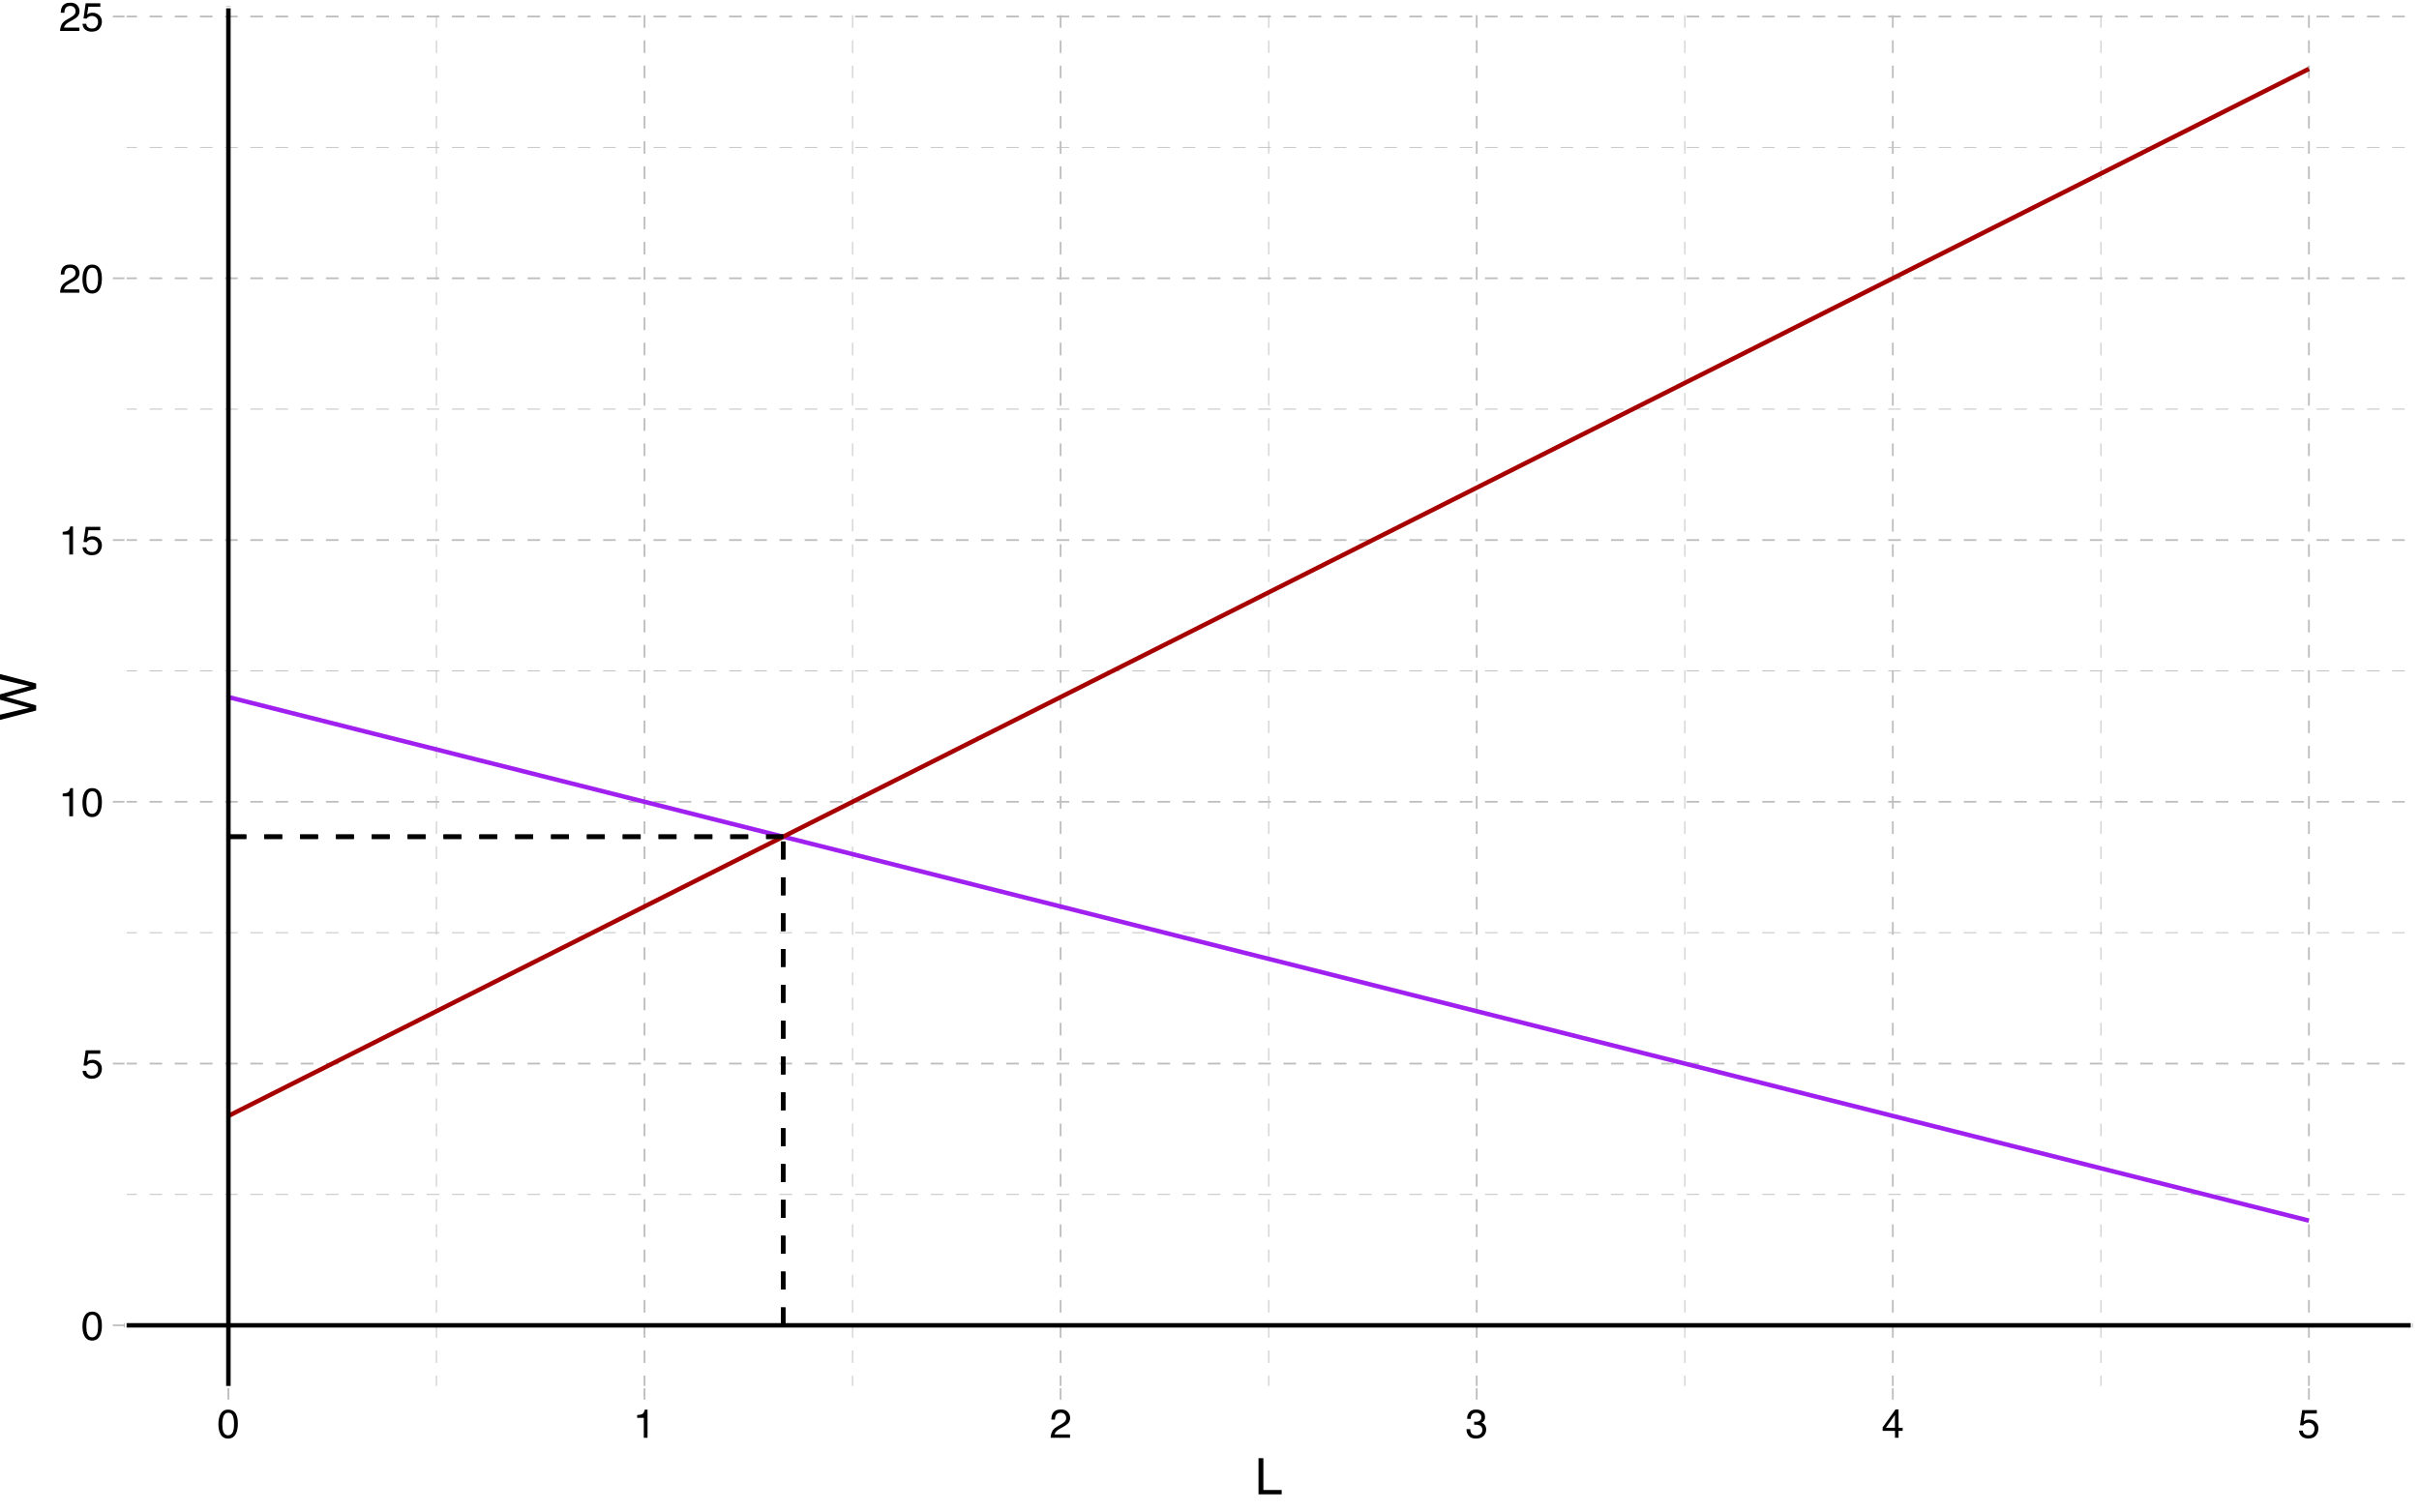
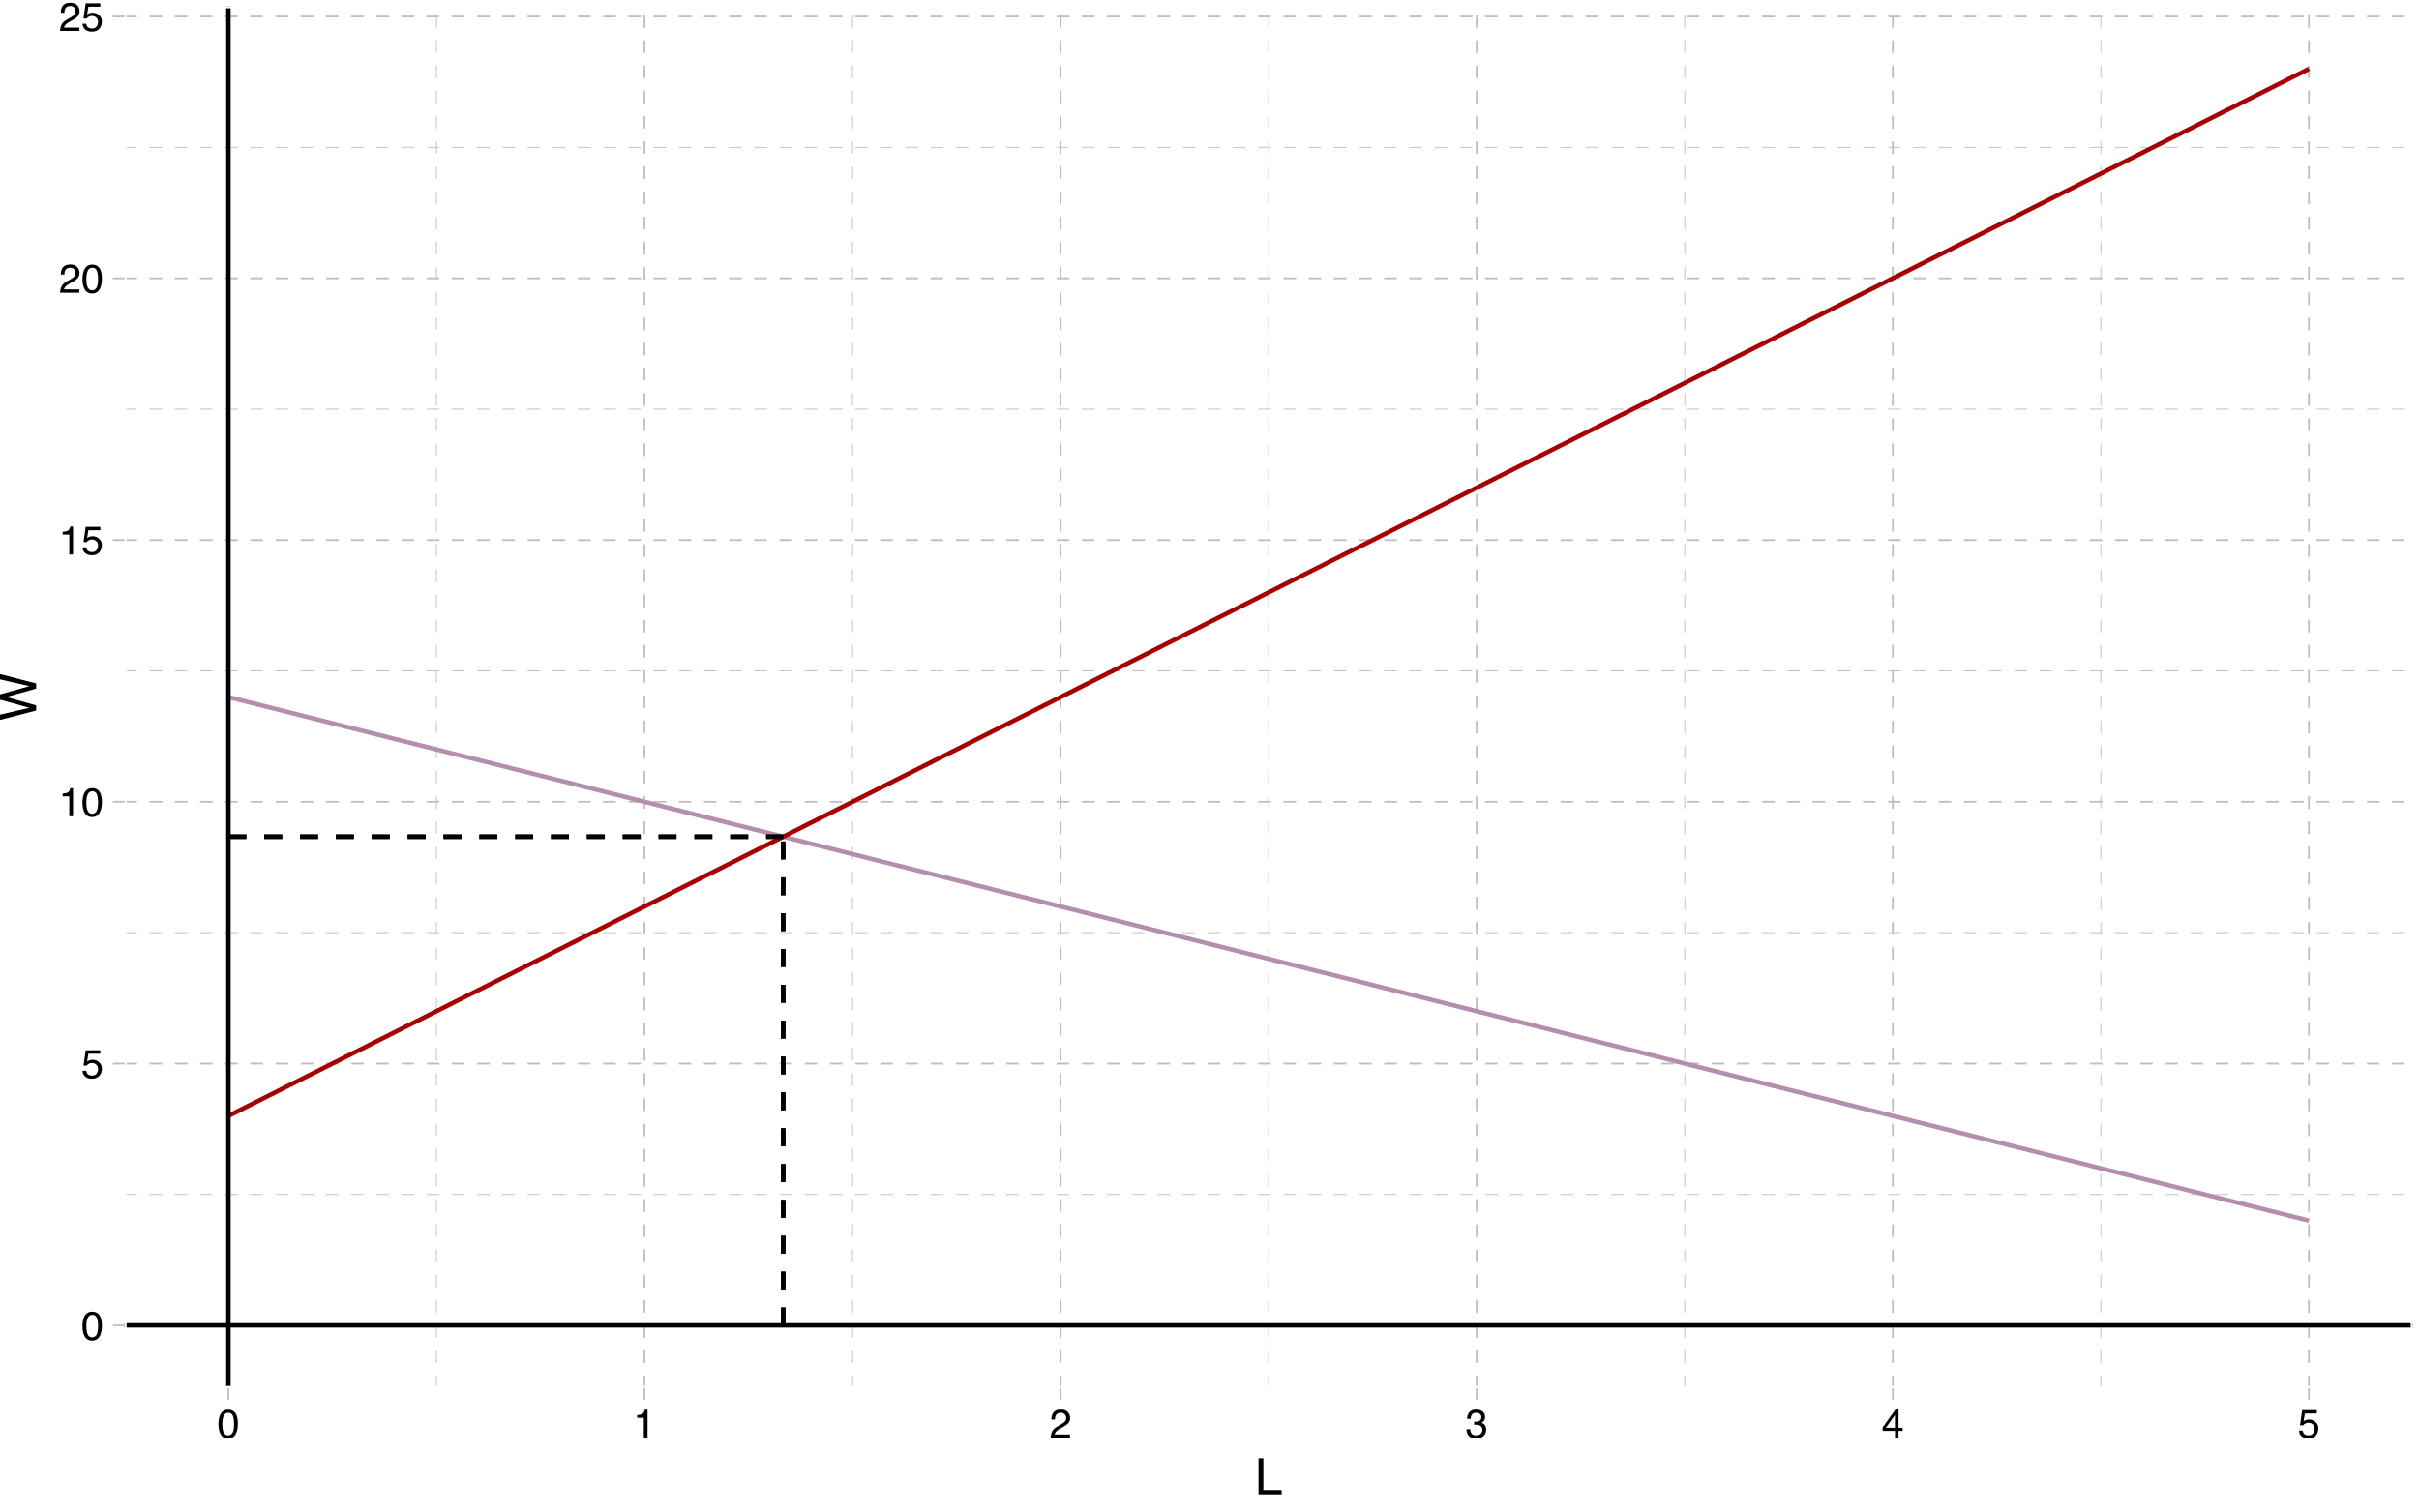
<svg xmlns="http://www.w3.org/2000/svg" xmlns:xlink="http://www.w3.org/1999/xlink" width="576pt" height="360pt" viewBox="0 0 576 360" version="1.1">
  <defs>
    <g>
      <symbol overflow="visible" id="glyph0-0">
        <path style="stroke:none;" d="M 0.312 0 L 0.312 -6.875 L 5.766 -6.875 L 5.766 0 Z M 4.906 -0.859 L 4.906 -6.016 L 1.172 -6.016 L 1.172 -0.859 Z M 4.906 -0.859 " />
      </symbol>
      <symbol overflow="visible" id="glyph0-1">
        <path style="stroke:none;" d="M 2.594 -6.703 C 3.457 -6.703 4.086 -6.348 4.484 -5.641 C 4.773 -5.086 4.922 -4.328 4.922 -3.359 C 4.922 -2.453 4.785 -1.695 4.516 -1.094 C 4.129 -0.238 3.488 0.188 2.594 0.188 C 1.781 0.188 1.18 -0.16 0.797 -0.859 C 0.461 -1.453 0.297 -2.238 0.297 -3.219 C 0.297 -3.977 0.395 -4.633 0.594 -5.188 C 0.957 -6.195 1.625 -6.703 2.594 -6.703 Z M 2.578 -0.578 C 3.016 -0.578 3.363 -0.77 3.625 -1.156 C 3.883 -1.551 4.016 -2.273 4.016 -3.328 C 4.016 -4.086 3.922 -4.711 3.734 -5.203 C 3.547 -5.703 3.18 -5.953 2.641 -5.953 C 2.148 -5.953 1.789 -5.719 1.562 -5.25 C 1.332 -4.781 1.219 -4.094 1.219 -3.188 C 1.219 -2.5 1.289 -1.945 1.438 -1.531 C 1.656 -0.895 2.035 -0.578 2.578 -0.578 Z M 2.578 -0.578 " />
      </symbol>
      <symbol overflow="visible" id="glyph0-2">
        <path style="stroke:none;" d="M 1.188 -1.703 C 1.238 -1.223 1.461 -0.895 1.859 -0.719 C 2.055 -0.625 2.285 -0.578 2.547 -0.578 C 3.047 -0.578 3.414 -0.734 3.656 -1.047 C 3.895 -1.367 4.016 -1.723 4.016 -2.109 C 4.016 -2.578 3.867 -2.938 3.578 -3.188 C 3.297 -3.445 2.957 -3.578 2.562 -3.578 C 2.27 -3.578 2.02 -3.52 1.812 -3.406 C 1.602 -3.289 1.426 -3.133 1.281 -2.938 L 0.547 -2.984 L 1.062 -6.594 L 4.547 -6.594 L 4.547 -5.781 L 1.703 -5.781 L 1.406 -3.922 C 1.562 -4.035 1.711 -4.125 1.859 -4.188 C 2.109 -4.289 2.395 -4.344 2.719 -4.344 C 3.332 -4.344 3.852 -4.141 4.281 -3.734 C 4.707 -3.336 4.922 -2.836 4.922 -2.234 C 4.922 -1.598 4.723 -1.035 4.328 -0.547 C 3.941 -0.066 3.32 0.172 2.469 0.172 C 1.914 0.172 1.43 0.02 1.016 -0.281 C 0.598 -0.594 0.363 -1.066 0.312 -1.703 Z M 1.188 -1.703 " />
      </symbol>
      <symbol overflow="visible" id="glyph0-3">
        <path style="stroke:none;" d="M 0.922 -4.75 L 0.922 -5.391 C 1.523 -5.453 1.945 -5.551 2.188 -5.688 C 2.426 -5.832 2.609 -6.164 2.734 -6.688 L 3.391 -6.688 L 3.391 0 L 2.5 0 L 2.5 -4.75 Z M 0.922 -4.75 " />
      </symbol>
      <symbol overflow="visible" id="glyph0-4">
        <path style="stroke:none;" d="M 0.297 0 C 0.328 -0.57 0.445 -1.07 0.656 -1.5 C 0.863 -1.938 1.27 -2.328 1.875 -2.672 L 2.766 -3.188 C 3.172 -3.426 3.457 -3.629 3.625 -3.797 C 3.875 -4.055 4 -4.352 4 -4.688 C 4 -5.07 3.879 -5.379 3.641 -5.609 C 3.41 -5.836 3.102 -5.953 2.719 -5.953 C 2.133 -5.953 1.734 -5.734 1.516 -5.297 C 1.398 -5.066 1.336 -4.742 1.328 -4.328 L 0.469 -4.328 C 0.477 -4.91 0.582 -5.383 0.781 -5.75 C 1.145 -6.406 1.789 -6.734 2.719 -6.734 C 3.488 -6.734 4.051 -6.523 4.406 -6.109 C 4.758 -5.691 4.938 -5.227 4.938 -4.719 C 4.938 -4.188 4.75 -3.727 4.375 -3.344 C 4.156 -3.125 3.758 -2.852 3.188 -2.531 L 2.547 -2.188 C 2.242 -2.02 2.004 -1.859 1.828 -1.703 C 1.516 -1.43 1.316 -1.129 1.234 -0.797 L 4.906 -0.797 L 4.906 0 Z M 0.297 0 " />
      </symbol>
      <symbol overflow="visible" id="glyph0-5">
        <path style="stroke:none;" d="M 2.484 0.188 C 1.691 0.188 1.117 -0.031 0.766 -0.469 C 0.41 -0.906 0.234 -1.438 0.234 -2.062 L 1.109 -2.062 C 1.148 -1.625 1.234 -1.305 1.359 -1.109 C 1.578 -0.754 1.969 -0.578 2.531 -0.578 C 2.977 -0.578 3.336 -0.695 3.609 -0.938 C 3.879 -1.176 4.016 -1.484 4.016 -1.859 C 4.016 -2.316 3.867 -2.641 3.578 -2.828 C 3.297 -3.016 2.906 -3.109 2.406 -3.109 C 2.352 -3.109 2.297 -3.102 2.234 -3.094 C 2.18 -3.094 2.125 -3.094 2.062 -3.094 L 2.062 -3.844 C 2.145 -3.832 2.219 -3.82 2.281 -3.812 C 2.344 -3.812 2.406 -3.812 2.469 -3.812 C 2.789 -3.812 3.051 -3.863 3.25 -3.969 C 3.602 -4.145 3.781 -4.457 3.781 -4.906 C 3.781 -5.238 3.66 -5.492 3.422 -5.672 C 3.191 -5.859 2.914 -5.953 2.594 -5.953 C 2.031 -5.953 1.645 -5.766 1.438 -5.391 C 1.312 -5.18 1.242 -4.883 1.234 -4.5 L 0.391 -4.5 C 0.391 -5 0.492 -5.426 0.703 -5.781 C 1.047 -6.406 1.648 -6.719 2.516 -6.719 C 3.191 -6.719 3.719 -6.562 4.094 -6.25 C 4.469 -5.945 4.656 -5.508 4.656 -4.938 C 4.656 -4.52 4.547 -4.188 4.328 -3.938 C 4.191 -3.781 4.016 -3.656 3.797 -3.562 C 4.148 -3.469 4.426 -3.281 4.625 -3 C 4.82 -2.719 4.922 -2.379 4.922 -1.984 C 4.922 -1.348 4.707 -0.828 4.281 -0.422 C 3.863 -0.016 3.266 0.188 2.484 0.188 Z M 2.484 0.188 " />
      </symbol>
      <symbol overflow="visible" id="glyph0-6">
        <path style="stroke:none;" d="M 3.172 -2.375 L 3.172 -5.422 L 1.016 -2.375 Z M 3.188 0 L 3.188 -1.641 L 0.25 -1.641 L 0.25 -2.469 L 3.312 -6.734 L 4.031 -6.734 L 4.031 -2.375 L 5.016 -2.375 L 5.016 -1.641 L 4.031 -1.641 L 4.031 0 Z M 3.188 0 " />
      </symbol>
      <symbol overflow="visible" id="glyph1-0">
        <path style="stroke:none;" d="M 0.391 0 L 0.391 -8.609 L 7.219 -8.609 L 7.219 0 Z M 6.141 -1.078 L 6.141 -7.531 L 1.469 -7.531 L 1.469 -1.078 Z M 6.141 -1.078 " />
      </symbol>
      <symbol overflow="visible" id="glyph1-1">
        <path style="stroke:none;" d="M 0.922 -8.609 L 2.078 -8.609 L 2.078 -1.031 L 6.438 -1.031 L 6.438 0 L 0.922 0 Z M 0.922 -8.609 " />
      </symbol>
      <symbol overflow="visible" id="glyph2-0">
        <path style="stroke:none;" d="M 0 -0.391 L -8.609 -0.391 L -8.609 -7.219 L 0 -7.219 Z M -1.078 -6.141 L -7.531 -6.141 L -7.531 -1.469 L -1.078 -1.469 Z M -1.078 -6.141 " />
      </symbol>
      <symbol overflow="visible" id="glyph2-1">
        <path style="stroke:none;" d="M -8.609 -1.484 L -1.609 -3.109 L -8.609 -5.047 L -8.609 -6.312 L -1.609 -8.266 L -8.609 -9.891 L -8.609 -11.156 L 0 -8.906 L 0 -7.672 L -7.141 -5.688 L 0 -3.688 L 0 -2.469 L -8.609 -0.219 Z M -8.609 -1.484 " />
      </symbol>
    </g>
    <clipPath id="clip1">
      <path d="M 29.609 1.441 L 574.559 1.441 L 574.559 330.617 L 29.609 330.617 Z M 29.609 1.441 " />
    </clipPath>
    <clipPath id="clip2">
      <path d="M 29.609 284 L 574.559 284 L 574.559 285 L 29.609 285 Z M 29.609 284 " />
    </clipPath>
    <clipPath id="clip3">
      <path d="M 29.609 222 L 574.559 222 L 574.559 223 L 29.609 223 Z M 29.609 222 " />
    </clipPath>
    <clipPath id="clip4">
      <path d="M 29.609 159 L 574.559 159 L 574.559 160 L 29.609 160 Z M 29.609 159 " />
    </clipPath>
    <clipPath id="clip5">
      <path d="M 29.609 97 L 574.559 97 L 574.559 98 L 29.609 98 Z M 29.609 97 " />
    </clipPath>
    <clipPath id="clip6">
      <path d="M 29.609 35 L 574.559 35 L 574.559 36 L 29.609 36 Z M 29.609 35 " />
    </clipPath>
    <clipPath id="clip7">
      <path d="M 103 1.441 L 105 1.441 L 105 330.617 L 103 330.617 Z M 103 1.441 " />
    </clipPath>
    <clipPath id="clip8">
      <path d="M 202 1.441 L 204 1.441 L 204 330.617 L 202 330.617 Z M 202 1.441 " />
    </clipPath>
    <clipPath id="clip9">
      <path d="M 301 1.441 L 303 1.441 L 303 330.617 L 301 330.617 Z M 301 1.441 " />
    </clipPath>
    <clipPath id="clip10">
      <path d="M 401 1.441 L 402 1.441 L 402 330.617 L 401 330.617 Z M 401 1.441 " />
    </clipPath>
    <clipPath id="clip11">
      <path d="M 500 1.441 L 501 1.441 L 501 330.617 L 500 330.617 Z M 500 1.441 " />
    </clipPath>
    <clipPath id="clip12">
      <path d="M 29.609 315 L 574.559 315 L 574.559 316 L 29.609 316 Z M 29.609 315 " />
    </clipPath>
    <clipPath id="clip13">
      <path d="M 29.609 253 L 574.559 253 L 574.559 254 L 29.609 254 Z M 29.609 253 " />
    </clipPath>
    <clipPath id="clip14">
      <path d="M 29.609 190 L 574.559 190 L 574.559 192 L 29.609 192 Z M 29.609 190 " />
    </clipPath>
    <clipPath id="clip15">
      <path d="M 29.609 128 L 574.559 128 L 574.559 129 L 29.609 129 Z M 29.609 128 " />
    </clipPath>
    <clipPath id="clip16">
      <path d="M 29.609 66 L 574.559 66 L 574.559 67 L 29.609 67 Z M 29.609 66 " />
    </clipPath>
    <clipPath id="clip17">
      <path d="M 29.609 3 L 574.559 3 L 574.559 5 L 29.609 5 Z M 29.609 3 " />
    </clipPath>
    <clipPath id="clip18">
      <path d="M 54 1.441 L 55 1.441 L 55 330.617 L 54 330.617 Z M 54 1.441 " />
    </clipPath>
    <clipPath id="clip19">
      <path d="M 153 1.441 L 154 1.441 L 154 330.617 L 153 330.617 Z M 153 1.441 " />
    </clipPath>
    <clipPath id="clip20">
      <path d="M 252 1.441 L 253 1.441 L 253 330.617 L 252 330.617 Z M 252 1.441 " />
    </clipPath>
    <clipPath id="clip21">
      <path d="M 351 1.441 L 352 1.441 L 352 330.617 L 351 330.617 Z M 351 1.441 " />
    </clipPath>
    <clipPath id="clip22">
      <path d="M 450 1.441 L 451 1.441 L 451 330.617 L 450 330.617 Z M 450 1.441 " />
    </clipPath>
    <clipPath id="clip23">
      <path d="M 549 1.441 L 551 1.441 L 551 330.617 L 549 330.617 Z M 549 1.441 " />
    </clipPath>
    <clipPath id="clip24">
      <path d="M 53 1.441 L 55 1.441 L 55 330.617 L 53 330.617 Z M 53 1.441 " />
    </clipPath>
    <clipPath id="clip25">
      <path d="M 29.609 315 L 574.559 315 L 574.559 317 L 29.609 317 Z M 29.609 315 " />
    </clipPath>
    <clipPath id="clip26">
      <path d="M 29.609 1.441 L 574.559 1.441 L 574.559 330.617 L 29.609 330.617 Z M 29.609 1.441 " />
    </clipPath>
  </defs>
-   <g id="surface154">
+   <g id="surface94">
    <rect x="0" y="0" width="576" height="360" style="fill:rgb(100%,100%,100%);fill-opacity:1;stroke:none;" />
    <rect x="0" y="0" width="576" height="360" style="fill:rgb(100%,100%,100%);fill-opacity:1;stroke:none;" />
    <g clip-path="url(#clip1)" clip-rule="nonzero">
      <path style="fill:none;stroke-width:1.067;stroke-linecap:round;stroke-linejoin:round;stroke:rgb(100%,100%,100%);stroke-opacity:1;stroke-miterlimit:10;" d="M 29.609 330.617 L 574.559 330.617 L 574.559 1.441 L 29.609 1.441 Z M 29.609 330.617 " />
    </g>
    <g clip-path="url(#clip2)" clip-rule="nonzero">
      <path style="fill:none;stroke-width:0.213;stroke-linecap:butt;stroke-linejoin:round;stroke:rgb(74.51%,74.51%,74.51%);stroke-opacity:1;stroke-dasharray:3,3;stroke-miterlimit:10;" d="M 29.609 284.484 L 574.559 284.484 " />
    </g>
    <g clip-path="url(#clip3)" clip-rule="nonzero">
      <path style="fill:none;stroke-width:0.213;stroke-linecap:butt;stroke-linejoin:round;stroke:rgb(74.51%,74.51%,74.51%);stroke-opacity:1;stroke-dasharray:3,3;stroke-miterlimit:10;" d="M 29.609 222.137 L 574.559 222.137 " />
    </g>
    <g clip-path="url(#clip4)" clip-rule="nonzero">
      <path style="fill:none;stroke-width:0.213;stroke-linecap:butt;stroke-linejoin:round;stroke:rgb(74.51%,74.51%,74.51%);stroke-opacity:1;stroke-dasharray:3,3;stroke-miterlimit:10;" d="M 29.609 159.793 L 574.559 159.793 " />
    </g>
    <g clip-path="url(#clip5)" clip-rule="nonzero">
      <path style="fill:none;stroke-width:0.213;stroke-linecap:butt;stroke-linejoin:round;stroke:rgb(74.51%,74.51%,74.51%);stroke-opacity:1;stroke-dasharray:3,3;stroke-miterlimit:10;" d="M 29.609 97.449 L 574.559 97.449 " />
    </g>
    <g clip-path="url(#clip6)" clip-rule="nonzero">
      <path style="fill:none;stroke-width:0.213;stroke-linecap:butt;stroke-linejoin:round;stroke:rgb(74.51%,74.51%,74.51%);stroke-opacity:1;stroke-dasharray:3,3;stroke-miterlimit:10;" d="M 29.609 35.105 L 574.559 35.105 " />
    </g>
    <g clip-path="url(#clip7)" clip-rule="nonzero">
      <path style="fill:none;stroke-width:0.213;stroke-linecap:butt;stroke-linejoin:round;stroke:rgb(74.51%,74.51%,74.51%);stroke-opacity:1;stroke-dasharray:3,3;stroke-miterlimit:10;" d="M 103.922 330.617 L 103.922 1.441 " />
    </g>
    <g clip-path="url(#clip8)" clip-rule="nonzero">
      <path style="fill:none;stroke-width:0.213;stroke-linecap:butt;stroke-linejoin:round;stroke:rgb(74.51%,74.51%,74.51%);stroke-opacity:1;stroke-dasharray:3,3;stroke-miterlimit:10;" d="M 203.004 330.617 L 203.004 1.441 " />
    </g>
    <g clip-path="url(#clip9)" clip-rule="nonzero">
      <path style="fill:none;stroke-width:0.213;stroke-linecap:butt;stroke-linejoin:round;stroke:rgb(74.51%,74.51%,74.51%);stroke-opacity:1;stroke-dasharray:3,3;stroke-miterlimit:10;" d="M 302.086 330.617 L 302.086 1.441 " />
    </g>
    <g clip-path="url(#clip10)" clip-rule="nonzero">
      <path style="fill:none;stroke-width:0.213;stroke-linecap:butt;stroke-linejoin:round;stroke:rgb(74.51%,74.51%,74.51%);stroke-opacity:1;stroke-dasharray:3,3;stroke-miterlimit:10;" d="M 401.168 330.617 L 401.168 1.441 " />
    </g>
    <g clip-path="url(#clip11)" clip-rule="nonzero">
      <path style="fill:none;stroke-width:0.213;stroke-linecap:butt;stroke-linejoin:round;stroke:rgb(74.51%,74.51%,74.51%);stroke-opacity:1;stroke-dasharray:3,3;stroke-miterlimit:10;" d="M 500.25 330.617 L 500.25 1.441 " />
    </g>
    <g clip-path="url(#clip12)" clip-rule="nonzero">
      <path style="fill:none;stroke-width:0.427;stroke-linecap:butt;stroke-linejoin:round;stroke:rgb(74.51%,74.51%,74.51%);stroke-opacity:1;stroke-dasharray:3,3;stroke-miterlimit:10;" d="M 29.609 315.656 L 574.559 315.656 " />
    </g>
    <g clip-path="url(#clip13)" clip-rule="nonzero">
      <path style="fill:none;stroke-width:0.427;stroke-linecap:butt;stroke-linejoin:round;stroke:rgb(74.51%,74.51%,74.51%);stroke-opacity:1;stroke-dasharray:3,3;stroke-miterlimit:10;" d="M 29.609 253.312 L 574.559 253.312 " />
    </g>
    <g clip-path="url(#clip14)" clip-rule="nonzero">
      <path style="fill:none;stroke-width:0.427;stroke-linecap:butt;stroke-linejoin:round;stroke:rgb(74.51%,74.51%,74.51%);stroke-opacity:1;stroke-dasharray:3,3;stroke-miterlimit:10;" d="M 29.609 190.965 L 574.559 190.965 " />
    </g>
    <g clip-path="url(#clip15)" clip-rule="nonzero">
      <path style="fill:none;stroke-width:0.427;stroke-linecap:butt;stroke-linejoin:round;stroke:rgb(74.51%,74.51%,74.51%);stroke-opacity:1;stroke-dasharray:3,3;stroke-miterlimit:10;" d="M 29.609 128.621 L 574.559 128.621 " />
    </g>
    <g clip-path="url(#clip16)" clip-rule="nonzero">
      <path style="fill:none;stroke-width:0.427;stroke-linecap:butt;stroke-linejoin:round;stroke:rgb(74.51%,74.51%,74.51%);stroke-opacity:1;stroke-dasharray:3,3;stroke-miterlimit:10;" d="M 29.609 66.277 L 574.559 66.277 " />
    </g>
    <g clip-path="url(#clip17)" clip-rule="nonzero">
      <path style="fill:none;stroke-width:0.427;stroke-linecap:butt;stroke-linejoin:round;stroke:rgb(74.51%,74.51%,74.51%);stroke-opacity:1;stroke-dasharray:3,3;stroke-miterlimit:10;" d="M 29.609 3.934 L 574.559 3.934 " />
    </g>
    <g clip-path="url(#clip18)" clip-rule="nonzero">
      <path style="fill:none;stroke-width:0.427;stroke-linecap:butt;stroke-linejoin:round;stroke:rgb(74.51%,74.51%,74.51%);stroke-opacity:1;stroke-dasharray:3,3;stroke-miterlimit:10;" d="M 54.383 330.617 L 54.383 1.441 " />
    </g>
    <g clip-path="url(#clip19)" clip-rule="nonzero">
      <path style="fill:none;stroke-width:0.427;stroke-linecap:butt;stroke-linejoin:round;stroke:rgb(74.51%,74.51%,74.51%);stroke-opacity:1;stroke-dasharray:3,3;stroke-miterlimit:10;" d="M 153.465 330.617 L 153.465 1.441 " />
    </g>
    <g clip-path="url(#clip20)" clip-rule="nonzero">
      <path style="fill:none;stroke-width:0.427;stroke-linecap:butt;stroke-linejoin:round;stroke:rgb(74.51%,74.51%,74.51%);stroke-opacity:1;stroke-dasharray:3,3;stroke-miterlimit:10;" d="M 252.543 330.617 L 252.543 1.441 " />
    </g>
    <g clip-path="url(#clip21)" clip-rule="nonzero">
      <path style="fill:none;stroke-width:0.427;stroke-linecap:butt;stroke-linejoin:round;stroke:rgb(74.51%,74.51%,74.51%);stroke-opacity:1;stroke-dasharray:3,3;stroke-miterlimit:10;" d="M 351.625 330.617 L 351.625 1.441 " />
    </g>
    <g clip-path="url(#clip22)" clip-rule="nonzero">
      <path style="fill:none;stroke-width:0.427;stroke-linecap:butt;stroke-linejoin:round;stroke:rgb(74.51%,74.51%,74.51%);stroke-opacity:1;stroke-dasharray:3,3;stroke-miterlimit:10;" d="M 450.707 330.617 L 450.707 1.441 " />
    </g>
    <g clip-path="url(#clip23)" clip-rule="nonzero">
      <path style="fill:none;stroke-width:0.427;stroke-linecap:butt;stroke-linejoin:round;stroke:rgb(74.51%,74.51%,74.51%);stroke-opacity:1;stroke-dasharray:3,3;stroke-miterlimit:10;" d="M 549.789 330.617 L 549.789 1.441 " />
    </g>
-     <path style="fill:none;stroke-width:1.067;stroke-linecap:butt;stroke-linejoin:round;stroke:rgb(62.745%,12.549%,94.118%);stroke-opacity:1;stroke-miterlimit:10;" d="M 54.383 166.027 L 59.336 167.277 L 69.242 169.77 L 74.199 171.016 L 79.152 172.262 L 84.105 173.512 L 89.059 174.758 L 94.016 176.004 L 103.922 178.496 L 108.875 179.746 L 113.832 180.992 L 128.691 184.73 L 133.648 185.98 L 148.508 189.719 L 153.465 190.965 L 158.418 192.215 L 168.324 194.707 L 173.281 195.953 L 178.234 197.199 L 183.188 198.449 L 188.141 199.695 L 193.098 200.941 L 203.004 203.434 L 207.957 204.684 L 212.91 205.93 L 217.867 207.176 L 227.773 209.668 L 232.727 210.918 L 237.684 212.164 L 252.543 215.902 L 257.5 217.152 L 272.359 220.891 L 277.316 222.137 L 282.27 223.387 L 292.176 225.879 L 297.133 227.125 L 302.086 228.375 L 311.992 230.867 L 316.949 232.113 L 321.902 233.359 L 326.855 234.609 L 331.809 235.855 L 336.766 237.102 L 346.672 239.594 L 351.625 240.844 L 356.582 242.09 L 371.441 245.828 L 376.398 247.078 L 391.258 250.816 L 396.215 252.062 L 401.168 253.312 L 411.074 255.805 L 416.031 257.051 L 420.984 258.297 L 425.938 259.547 L 430.891 260.793 L 435.848 262.039 L 445.754 264.531 L 450.707 265.781 L 455.66 267.027 L 460.617 268.273 L 470.523 270.766 L 475.477 272.016 L 480.434 273.262 L 495.293 277 L 500.25 278.25 L 515.109 281.988 L 520.066 283.234 L 525.02 284.484 L 534.926 286.977 L 539.883 288.223 L 544.836 289.469 L 549.789 290.719 " />
+     <path style="fill:none;stroke-width:1.067;stroke-linecap:butt;stroke-linejoin:round;stroke:rgb(70.588%,55.686%,67.843%);stroke-opacity:1;stroke-miterlimit:10;" d="M 54.383 166.027 L 59.336 167.277 L 69.242 169.77 L 74.199 171.016 L 79.152 172.262 L 84.105 173.512 L 89.059 174.758 L 94.016 176.004 L 103.922 178.496 L 108.875 179.746 L 113.832 180.992 L 128.691 184.73 L 133.648 185.98 L 148.508 189.719 L 153.465 190.965 L 158.418 192.215 L 168.324 194.707 L 173.281 195.953 L 178.234 197.199 L 183.188 198.449 L 188.141 199.695 L 193.098 200.941 L 203.004 203.434 L 207.957 204.684 L 212.91 205.93 L 217.867 207.176 L 227.773 209.668 L 232.727 210.918 L 237.684 212.164 L 252.543 215.902 L 257.5 217.152 L 272.359 220.891 L 277.316 222.137 L 282.27 223.387 L 292.176 225.879 L 297.133 227.125 L 302.086 228.375 L 311.992 230.867 L 316.949 232.113 L 321.902 233.359 L 326.855 234.609 L 331.809 235.855 L 336.766 237.102 L 346.672 239.594 L 351.625 240.844 L 356.582 242.09 L 371.441 245.828 L 376.398 247.078 L 391.258 250.816 L 396.215 252.062 L 401.168 253.312 L 411.074 255.805 L 416.031 257.051 L 420.984 258.297 L 425.938 259.547 L 430.891 260.793 L 435.848 262.039 L 445.754 264.531 L 450.707 265.781 L 455.66 267.027 L 460.617 268.273 L 470.523 270.766 L 475.477 272.016 L 480.434 273.262 L 495.293 277 L 500.25 278.25 L 515.109 281.988 L 520.066 283.234 L 525.02 284.484 L 534.926 286.977 L 539.883 288.223 L 544.836 289.469 L 549.789 290.719 " />
    <path style="fill:none;stroke-width:1.067;stroke-linecap:butt;stroke-linejoin:round;stroke:rgb(65.49%,0%,0%);stroke-opacity:1;stroke-miterlimit:10;" d="M 54.383 265.781 L 59.336 263.285 L 64.289 260.793 L 69.242 258.297 L 74.199 255.805 L 79.152 253.312 L 84.105 250.816 L 89.059 248.324 L 94.016 245.828 L 103.922 240.844 L 108.875 238.348 L 113.832 235.855 L 118.785 233.359 L 128.691 228.375 L 133.648 225.879 L 138.602 223.387 L 143.555 220.891 L 148.508 218.398 L 153.465 215.902 L 163.371 210.918 L 168.324 208.422 L 173.281 205.93 L 178.234 203.434 L 188.141 198.449 L 193.098 195.953 L 198.051 193.461 L 203.004 190.965 L 212.91 185.98 L 217.867 183.484 L 222.82 180.992 L 227.773 178.496 L 232.727 176.004 L 237.684 173.512 L 242.637 171.016 L 247.59 168.523 L 252.543 166.027 L 257.5 163.535 L 262.453 161.043 L 267.406 158.547 L 272.359 156.055 L 277.316 153.559 L 287.223 148.574 L 292.176 146.078 L 297.133 143.586 L 302.086 141.09 L 311.992 136.105 L 316.949 133.609 L 321.902 131.117 L 326.855 128.621 L 331.809 126.129 L 336.766 123.633 L 346.672 118.648 L 351.625 116.152 L 356.582 113.66 L 361.535 111.164 L 371.441 106.18 L 376.398 103.684 L 381.352 101.191 L 386.305 98.695 L 391.258 96.203 L 396.215 93.711 L 401.168 91.215 L 406.121 88.723 L 411.074 86.227 L 416.031 83.734 L 420.984 81.242 L 425.938 78.746 L 430.891 76.254 L 435.848 73.758 L 445.754 68.773 L 450.707 66.277 L 455.66 63.785 L 460.617 61.289 L 470.523 56.305 L 475.477 53.809 L 480.434 51.316 L 485.387 48.82 L 495.293 43.836 L 500.25 41.34 L 505.203 38.848 L 510.156 36.352 L 515.109 33.859 L 520.066 31.367 L 525.02 28.871 L 529.973 26.379 L 534.926 23.883 L 539.883 21.391 L 544.836 18.895 L 549.789 16.402 " />
    <g clip-path="url(#clip24)" clip-rule="nonzero">
      <path style="fill:none;stroke-width:1.067;stroke-linecap:butt;stroke-linejoin:round;stroke:rgb(0%,0%,0%);stroke-opacity:1;stroke-miterlimit:10;" d="M 54.383 330.617 L 54.383 1.441 " />
    </g>
    <g clip-path="url(#clip25)" clip-rule="nonzero">
      <path style="fill:none;stroke-width:1.067;stroke-linecap:butt;stroke-linejoin:round;stroke:rgb(0%,0%,0%);stroke-opacity:1;stroke-miterlimit:10;" d="M 29.609 315.656 L 574.559 315.656 " />
    </g>
    <path style="fill:none;stroke-width:1.067;stroke-linecap:butt;stroke-linejoin:round;stroke:rgb(0%,0%,0%);stroke-opacity:1;stroke-dasharray:4.268,4.268;stroke-miterlimit:10;" d="M 54.383 199.277 L 186.492 199.277 " />
    <path style="fill:none;stroke-width:1.067;stroke-linecap:butt;stroke-linejoin:round;stroke:rgb(0%,0%,0%);stroke-opacity:1;stroke-dasharray:4.268,4.268;stroke-miterlimit:10;" d="M 54.383 199.277 L 186.492 199.277 " />
    <path style="fill:none;stroke-width:1.067;stroke-linecap:butt;stroke-linejoin:round;stroke:rgb(0%,0%,0%);stroke-opacity:1;stroke-dasharray:4.268,4.268;stroke-miterlimit:10;" d="M 186.492 315.656 L 186.492 199.277 " />
    <path style="fill:none;stroke-width:1.067;stroke-linecap:butt;stroke-linejoin:round;stroke:rgb(0%,0%,0%);stroke-opacity:1;stroke-dasharray:4.268,4.268;stroke-miterlimit:10;" d="M 186.492 315.656 L 186.492 199.277 " />
    <g clip-path="url(#clip26)" clip-rule="nonzero">
      <path style="fill:none;stroke-width:1.067;stroke-linecap:round;stroke-linejoin:round;stroke:rgb(100%,100%,100%);stroke-opacity:1;stroke-miterlimit:10;" d="M 29.609 330.617 L 574.559 330.617 L 574.559 1.441 L 29.609 1.441 Z M 29.609 330.617 " />
    </g>
    <g style="fill:rgb(0%,0%,0%);fill-opacity:1;">
      <use xlink:href="#glyph0-1" x="19.34" y="319.098" />
    </g>
    <g style="fill:rgb(0%,0%,0%);fill-opacity:1;">
      <use xlink:href="#glyph0-2" x="19.34" y="256.754" />
    </g>
    <g style="fill:rgb(0%,0%,0%);fill-opacity:1;">
      <use xlink:href="#glyph0-3" x="14" y="194.41" />
      <use xlink:href="#glyph0-1" x="19.339" y="194.41" />
    </g>
    <g style="fill:rgb(0%,0%,0%);fill-opacity:1;">
      <use xlink:href="#glyph0-3" x="14" y="132.066" />
      <use xlink:href="#glyph0-2" x="19.339" y="132.066" />
    </g>
    <g style="fill:rgb(0%,0%,0%);fill-opacity:1;">
      <use xlink:href="#glyph0-4" x="14" y="69.723" />
      <use xlink:href="#glyph0-1" x="19.339" y="69.723" />
    </g>
    <g style="fill:rgb(0%,0%,0%);fill-opacity:1;">
      <use xlink:href="#glyph0-4" x="14" y="7.375" />
      <use xlink:href="#glyph0-2" x="19.339" y="7.375" />
    </g>
    <path style="fill:none;stroke-width:0.427;stroke-linecap:butt;stroke-linejoin:round;stroke:rgb(74.51%,74.51%,74.51%);stroke-opacity:1;stroke-miterlimit:10;" d="M 26.871 315.656 L 29.609 315.656 " />
    <path style="fill:none;stroke-width:0.427;stroke-linecap:butt;stroke-linejoin:round;stroke:rgb(74.51%,74.51%,74.51%);stroke-opacity:1;stroke-miterlimit:10;" d="M 26.871 253.312 L 29.609 253.312 " />
    <path style="fill:none;stroke-width:0.427;stroke-linecap:butt;stroke-linejoin:round;stroke:rgb(74.51%,74.51%,74.51%);stroke-opacity:1;stroke-miterlimit:10;" d="M 26.871 190.965 L 29.609 190.965 " />
    <path style="fill:none;stroke-width:0.427;stroke-linecap:butt;stroke-linejoin:round;stroke:rgb(74.51%,74.51%,74.51%);stroke-opacity:1;stroke-miterlimit:10;" d="M 26.871 128.621 L 29.609 128.621 " />
    <path style="fill:none;stroke-width:0.427;stroke-linecap:butt;stroke-linejoin:round;stroke:rgb(74.51%,74.51%,74.51%);stroke-opacity:1;stroke-miterlimit:10;" d="M 26.871 66.277 L 29.609 66.277 " />
    <path style="fill:none;stroke-width:0.427;stroke-linecap:butt;stroke-linejoin:round;stroke:rgb(74.51%,74.51%,74.51%);stroke-opacity:1;stroke-miterlimit:10;" d="M 26.871 3.934 L 29.609 3.934 " />
    <path style="fill:none;stroke-width:0.427;stroke-linecap:butt;stroke-linejoin:round;stroke:rgb(74.51%,74.51%,74.51%);stroke-opacity:1;stroke-miterlimit:10;" d="M 54.383 333.355 L 54.383 330.617 " />
    <path style="fill:none;stroke-width:0.427;stroke-linecap:butt;stroke-linejoin:round;stroke:rgb(74.51%,74.51%,74.51%);stroke-opacity:1;stroke-miterlimit:10;" d="M 153.465 333.355 L 153.465 330.617 " />
    <path style="fill:none;stroke-width:0.427;stroke-linecap:butt;stroke-linejoin:round;stroke:rgb(74.51%,74.51%,74.51%);stroke-opacity:1;stroke-miterlimit:10;" d="M 252.543 333.355 L 252.543 330.617 " />
    <path style="fill:none;stroke-width:0.427;stroke-linecap:butt;stroke-linejoin:round;stroke:rgb(74.51%,74.51%,74.51%);stroke-opacity:1;stroke-miterlimit:10;" d="M 351.625 333.355 L 351.625 330.617 " />
    <path style="fill:none;stroke-width:0.427;stroke-linecap:butt;stroke-linejoin:round;stroke:rgb(74.51%,74.51%,74.51%);stroke-opacity:1;stroke-miterlimit:10;" d="M 450.707 333.355 L 450.707 330.617 " />
    <path style="fill:none;stroke-width:0.427;stroke-linecap:butt;stroke-linejoin:round;stroke:rgb(74.51%,74.51%,74.51%);stroke-opacity:1;stroke-miterlimit:10;" d="M 549.789 333.355 L 549.789 330.617 " />
    <g style="fill:rgb(0%,0%,0%);fill-opacity:1;">
      <use xlink:href="#glyph0-1" x="51.715" y="342.434" />
    </g>
    <g style="fill:rgb(0%,0%,0%);fill-opacity:1;">
      <use xlink:href="#glyph0-3" x="150.797" y="342.434" />
    </g>
    <g style="fill:rgb(0%,0%,0%);fill-opacity:1;">
      <use xlink:href="#glyph0-4" x="249.875" y="342.434" />
    </g>
    <g style="fill:rgb(0%,0%,0%);fill-opacity:1;">
      <use xlink:href="#glyph0-5" x="348.957" y="342.434" />
    </g>
    <g style="fill:rgb(0%,0%,0%);fill-opacity:1;">
      <use xlink:href="#glyph0-6" x="448.039" y="342.434" />
    </g>
    <g style="fill:rgb(0%,0%,0%);fill-opacity:1;">
      <use xlink:href="#glyph0-2" x="547.121" y="342.434" />
    </g>
    <g style="fill:rgb(0%,0%,0%);fill-opacity:1;">
      <use xlink:href="#glyph1-1" x="298.75" y="355.906" />
    </g>
    <g style="fill:rgb(0%,0%,0%);fill-opacity:1;">
      <use xlink:href="#glyph2-1" x="8.609" y="171.691" />
    </g>
  </g>
</svg>
